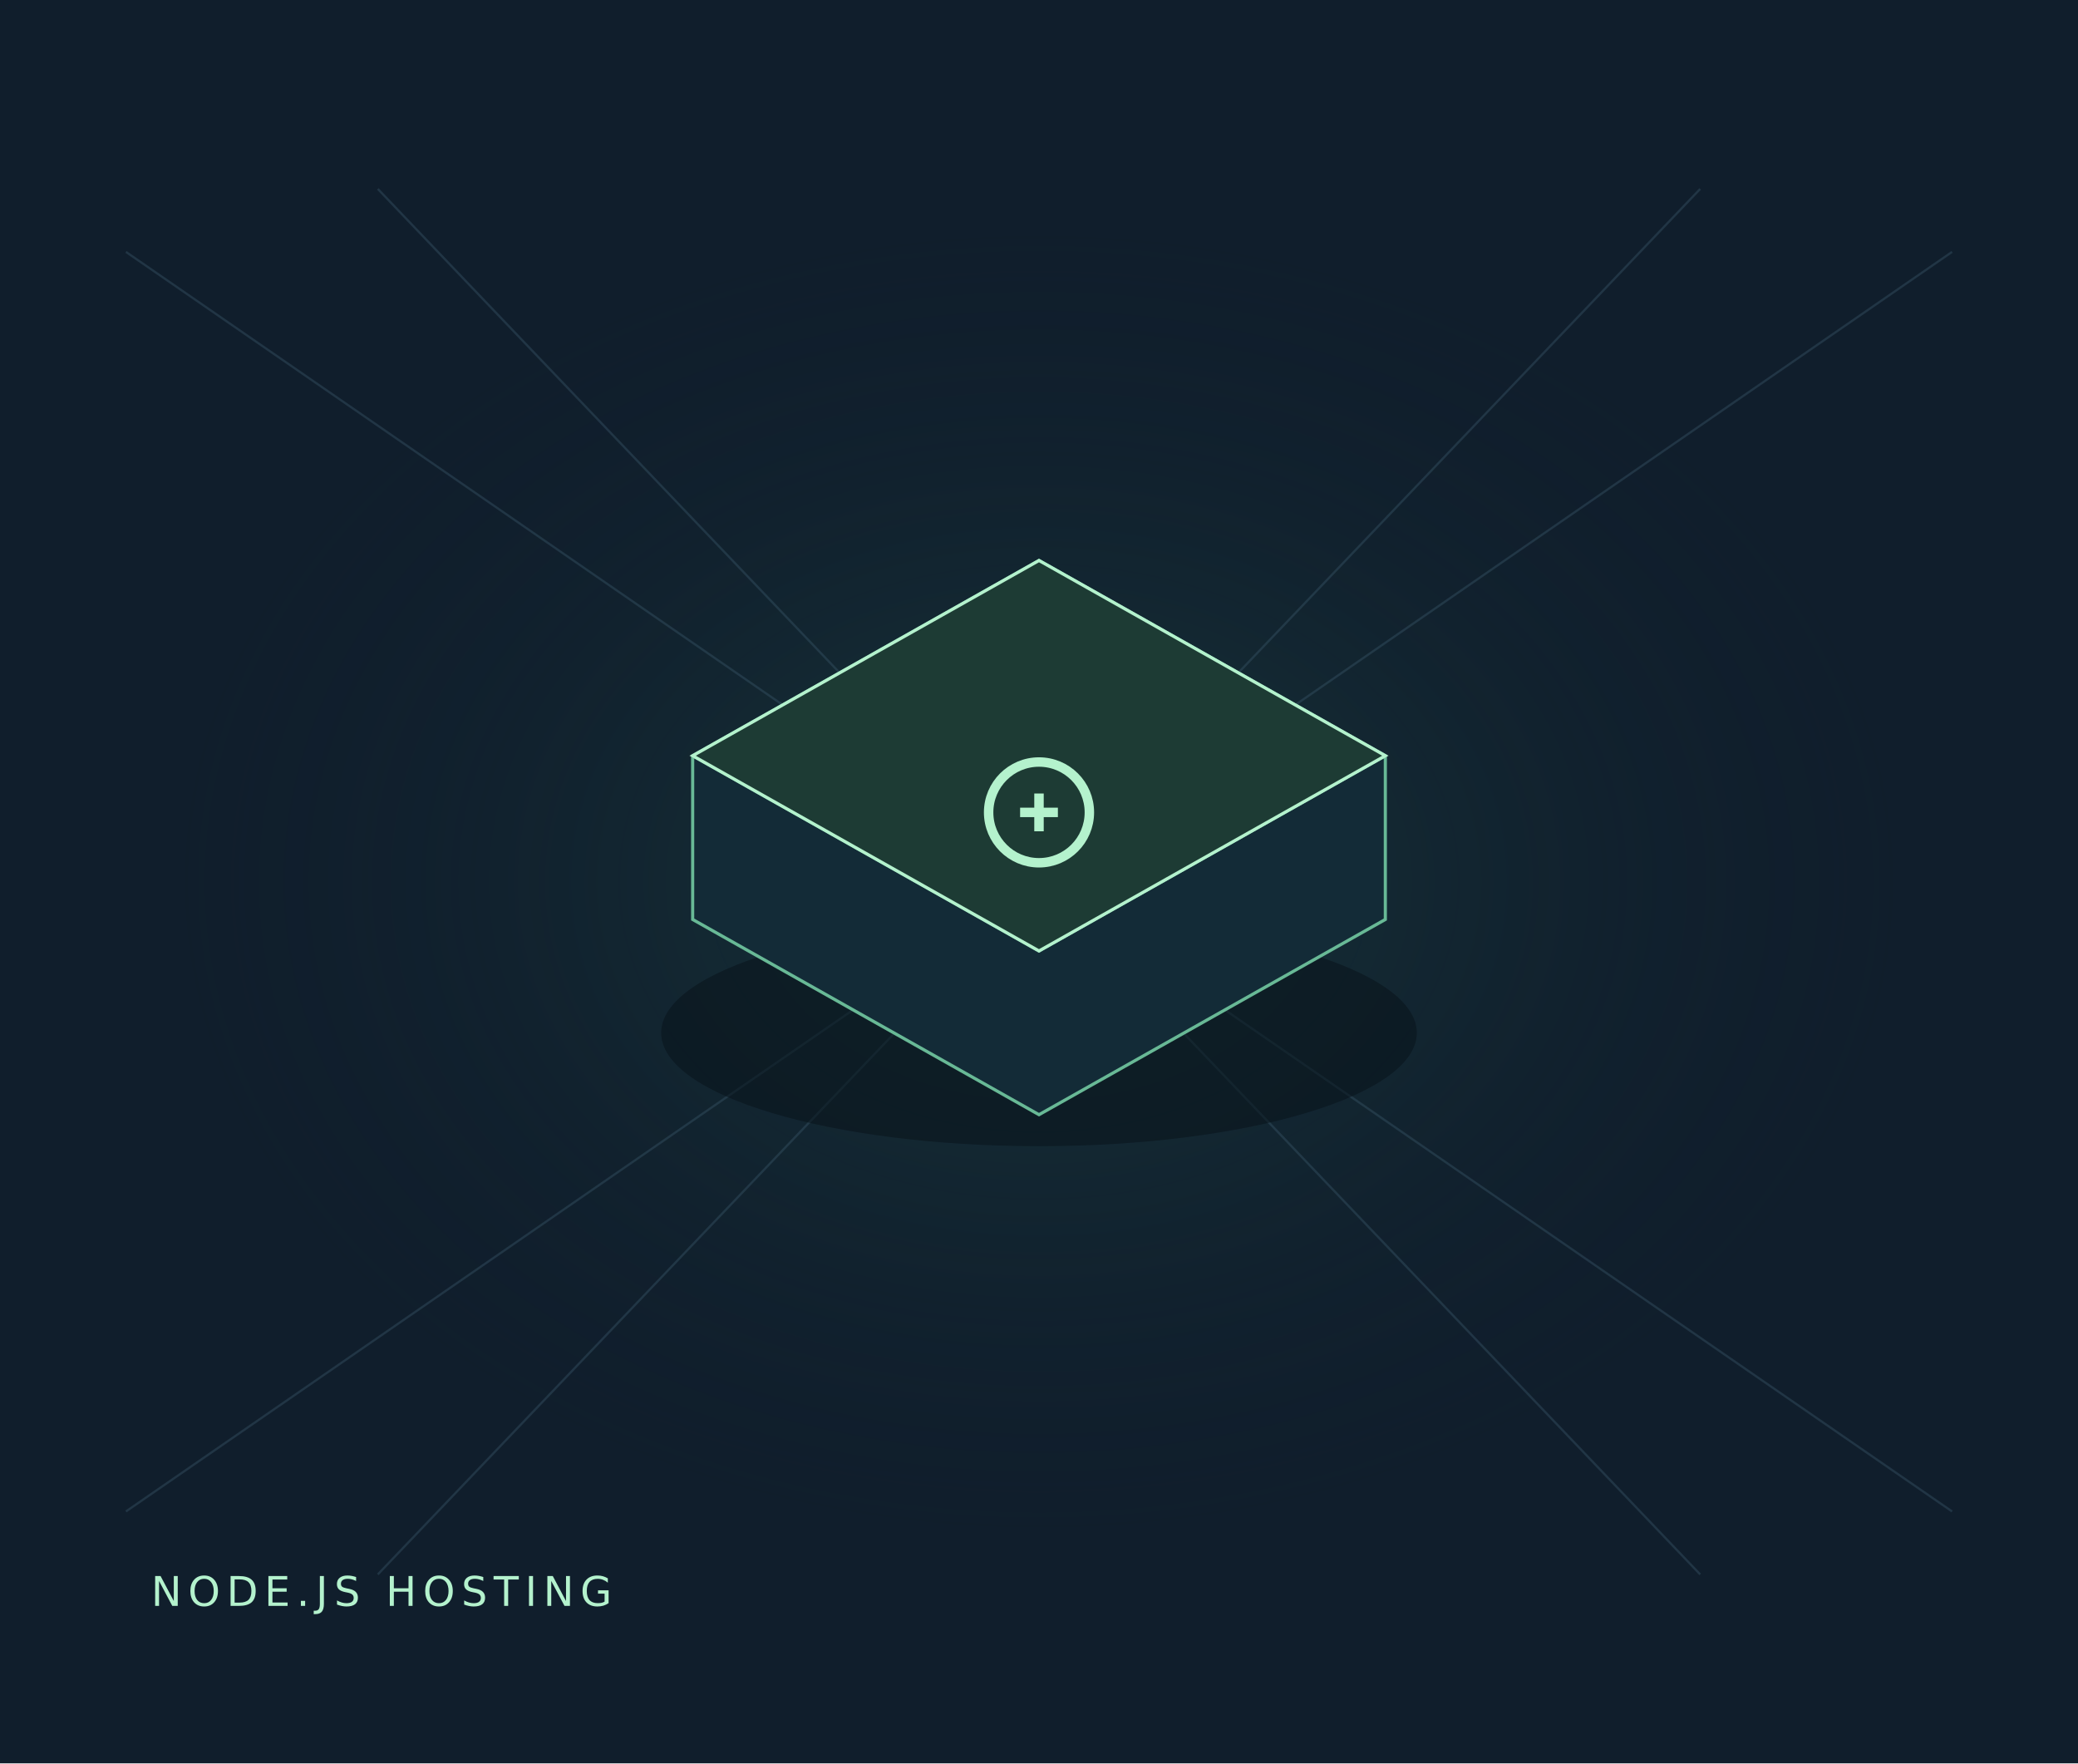
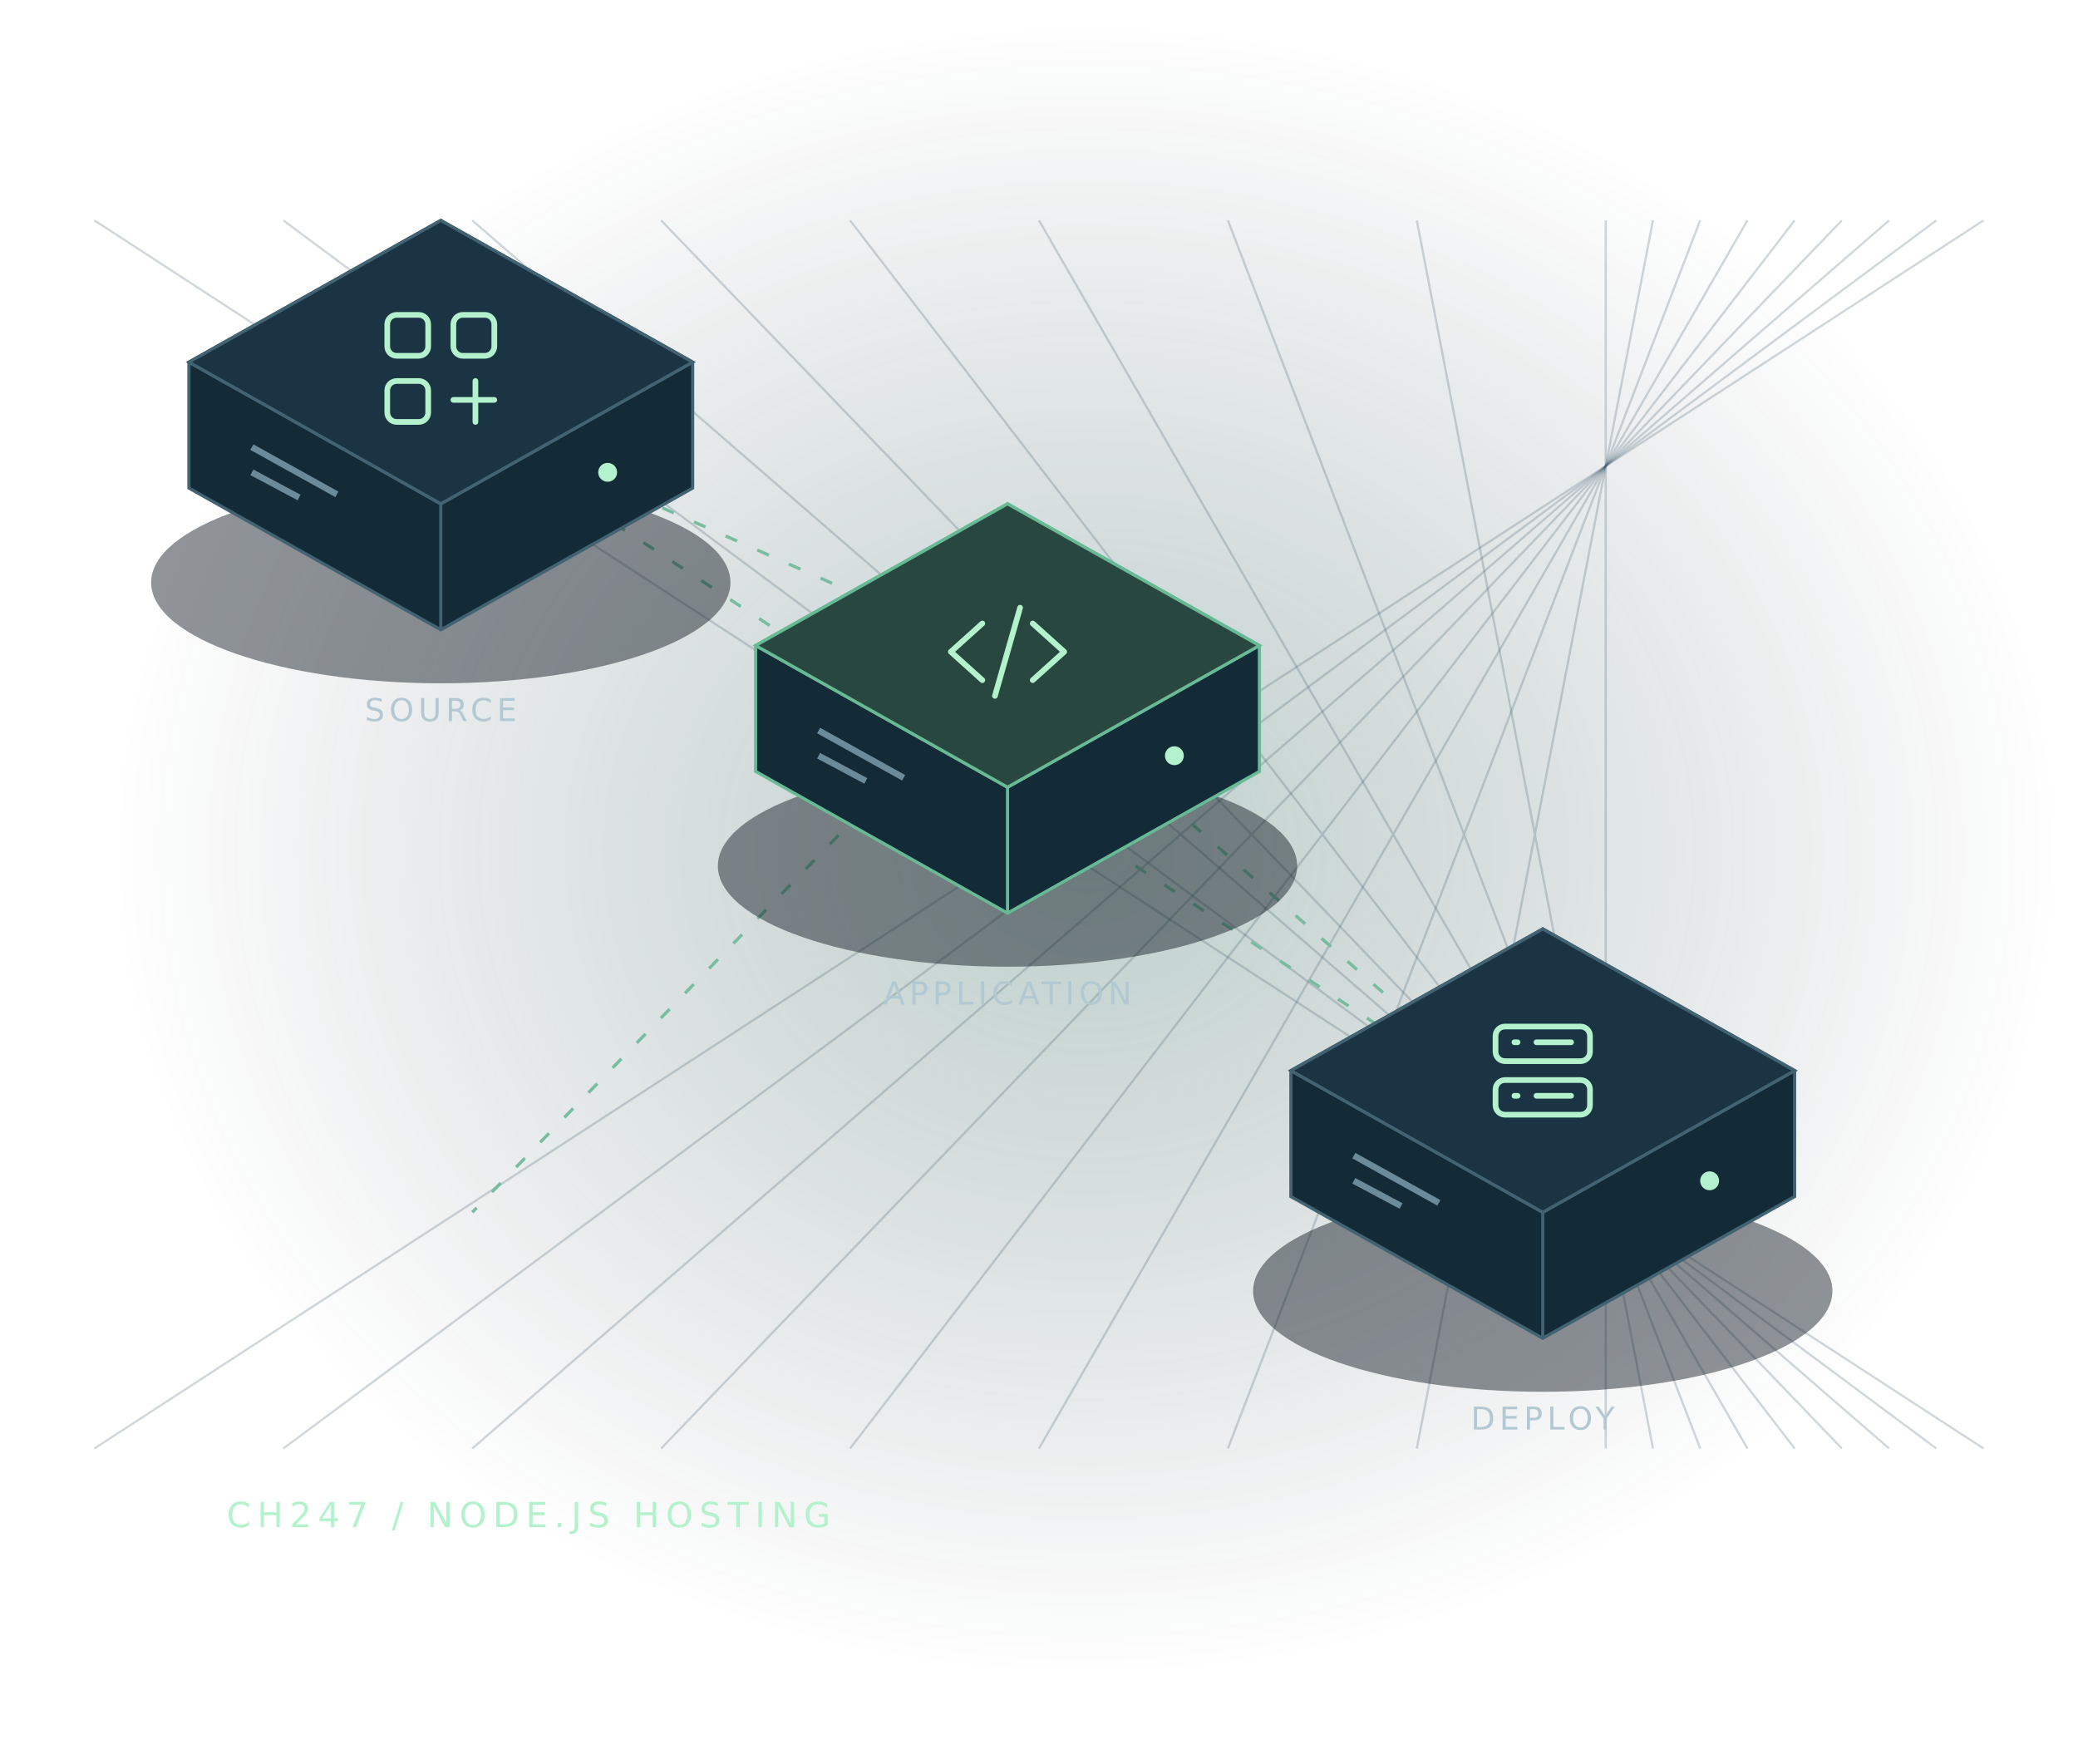
<svg xmlns="http://www.w3.org/2000/svg" viewBox="0 0 660 560" width="660" height="560" role="img">
  <defs>
    <radialGradient id="glow">
-       <stop stop-color="#266758" stop-opacity=".35" />
+       <stop stop-color="#266758" stop-opacity=".3" />
      <stop offset="1" stop-color="#101e2c" stop-opacity="0" />
    </radialGradient>
  </defs>
-   <rect width="660" height="560" fill="#101e2c" />
-   <ellipse cx="330" cy="280" rx="280" ry="210" fill="url(#glow)" />
-   <g fill="none" stroke="#365264" stroke-width=".7" opacity=".45">
-     <path d="M40 80 620 480M40 480 620 80M120 60 540 500M120 500 540 60" />
+   <ellipse cx="345" cy="270" rx="310" ry="265" fill="url(#glow)" />
+   <path d="M30 70 630 460M30 460 630 70" stroke="#365264" stroke-width=".7" opacity=".23" />
+   <path d="M90 70 615 460M90 460 615 70" stroke="#365264" stroke-width=".7" opacity=".23" />
+   <path d="M150 70 600 460M150 460 600 70" stroke="#365264" stroke-width=".7" opacity=".23" />
+   <path d="M210 70 585 460M210 460 585 70" stroke="#365264" stroke-width=".7" opacity=".23" />
+   <path d="M270 70 570 460M270 460 570 70" stroke="#365264" stroke-width=".7" opacity=".23" />
+   <path d="M330 70 555 460M330 460 555 70" stroke="#365264" stroke-width=".7" opacity=".23" />
+   <path d="M390 70 540 460M390 460 540 70" stroke="#365264" stroke-width=".7" opacity=".23" />
+   <path d="M450 70 525 460M450 460 525 70" stroke="#365264" stroke-width=".7" opacity=".23" />
+   <path d="M510 70 510 460M510 460 510 70" stroke="#365264" stroke-width=".7" opacity=".23" />
+   <g stroke="#79bda1" fill="none" stroke-dasharray="4 7">
+     <path d="M140 130 320 210 490 360M320 210 150 385M140 130 490 360" />
  </g>
-   <g transform="translate(330 250)">
-     <ellipse cx="0" cy="78" rx="120" ry="36" fill="#08121a" opacity=".55" />
-     <path d="m-110-10 110-62 110 62v52L0 104l-110-62Z" fill="#132b37" stroke="#68b996" />
-     <path d="m-110-10 110 62 110-62" fill="none" stroke="#68b996" />
-     <path d="m-110-10 110-62 110 62L0 52Z" fill="#1d3b34" stroke="#b4f2cd" />
-     <circle cx="0" cy="8" r="16" fill="none" stroke="#b4f2cd" stroke-width="3" />
-     <path d="M-6 8h12M0 2v12" stroke="#b4f2cd" stroke-width="3" />
+   <g transform="translate(140,120)">
+     <ellipse cx="0" cy="65" rx="92" ry="32" fill="#08121a" opacity=".45" />
+     <path d="m-80-5 80-45 80 45v40L0 80l-80-45Z" fill="#132b37" stroke="#436272" stroke-width="1" />
+     <path d="m-80-5 80 45 80-45M0 40v40" fill="none" stroke="#436272" />
+     <path d="m-80-5 80-45 80 45L0 40Z" fill="#1b3444" stroke="#436272" />
+     <path d="m-60 22 27 15m-27-7 15 8" stroke="#6b8b9a" stroke-width="2" />
+     <g transform="translate(-24,-27)">
+       <g fill="none" stroke="#b4f2cd" stroke-width="1.8" stroke-linecap="round" stroke-linejoin="round">
+         <rect x="7" y="7" width="13" height="13" rx="3" />
+         <rect x="28" y="7" width="13" height="13" rx="3" />
+         <rect x="7" y="28" width="13" height="13" rx="3" />
+         <path d="M28 34h13m-6-6v13" />
+       </g>
+     </g>
+     <circle cx="53" cy="30" r="3" fill="#b4f2cd" />
+     <text x="0" y="109" text-anchor="middle" fill="#b2c8d2" font-size="10" font-family="DejaVu Sans,Arial,sans-serif" letter-spacing="1.4">SOURCE</text>
  </g>
-   <text x="48" y="510" fill="#b4f2cd" font-size="13" font-family="DejaVu Sans,Arial,sans-serif" letter-spacing="2">NODE.JS HOSTING</text>
+   <g transform="translate(490,345)">
+     <ellipse cx="0" cy="65" rx="92" ry="32" fill="#08121a" opacity=".45" />
+     <path d="m-80-5 80-45 80 45v40L0 80l-80-45Z" fill="#132b37" stroke="#436272" stroke-width="1" />
+     <path d="m-80-5 80 45 80-45M0 40v40" fill="none" stroke="#436272" />
+     <path d="m-80-5 80-45 80 45L0 40Z" fill="#1b3444" stroke="#436272" />
+     <path d="m-60 22 27 15m-27-7 15 8" stroke="#6b8b9a" stroke-width="2" />
+     <g transform="translate(-24,-27)">
+       <g fill="none" stroke="#b4f2cd" stroke-width="1.8" stroke-linecap="round" stroke-linejoin="round">
+         <rect x="9" y="8" width="30" height="11" rx="3" />
+         <rect x="9" y="25" width="30" height="11" rx="3" />
+         <path d="M15 13h1m6 0h11M15 30h1m6 0h11" />
+       </g>
+     </g>
+     <circle cx="53" cy="30" r="3" fill="#b4f2cd" />
+     <text x="0" y="109" text-anchor="middle" fill="#b2c8d2" font-size="10" font-family="DejaVu Sans,Arial,sans-serif" letter-spacing="1.4">DEPLOY</text>
+   </g>
+   <g transform="translate(-10,-25)">
+     <g transform="translate(330,235)">
+       <ellipse cx="0" cy="65" rx="92" ry="32" fill="#08121a" opacity=".45" />
+       <path d="m-80-5 80-45 80 45v40L0 80l-80-45Z" fill="#132b37" stroke="#68b996" stroke-width="1" />
+       <path d="m-80-5 80 45 80-45M0 40v40" fill="none" stroke="#68b996" />
+       <path d="m-80-5 80-45 80 45L0 40Z" fill="#28483f" stroke="#68b996" />
+       <path d="m-60 22 27 15m-27-7 15 8" stroke="#6b8b9a" stroke-width="2" />
+       <g transform="translate(-24,-27)">
+         <g fill="none" stroke="#b4f2cd" stroke-width="1.8" stroke-linecap="round" stroke-linejoin="round">
+           <path d="m16 15-10 9 10 9m16-18 10 9-10 9M28 10l-8 28" />
+         </g>
+       </g>
+       <circle cx="53" cy="30" r="3" fill="#b4f2cd" />
+       <text x="0" y="109" text-anchor="middle" fill="#b2c8d2" font-size="10" font-family="DejaVu Sans,Arial,sans-serif" letter-spacing="1.4">APPLICATION</text>
+     </g>
+   </g>
+   <text x="72" y="485" fill="#b4f2cd" font-size="11" font-family="DejaVu Sans,Arial,sans-serif" letter-spacing="2">CH247 / NODE.JS HOSTING</text>
</svg>
